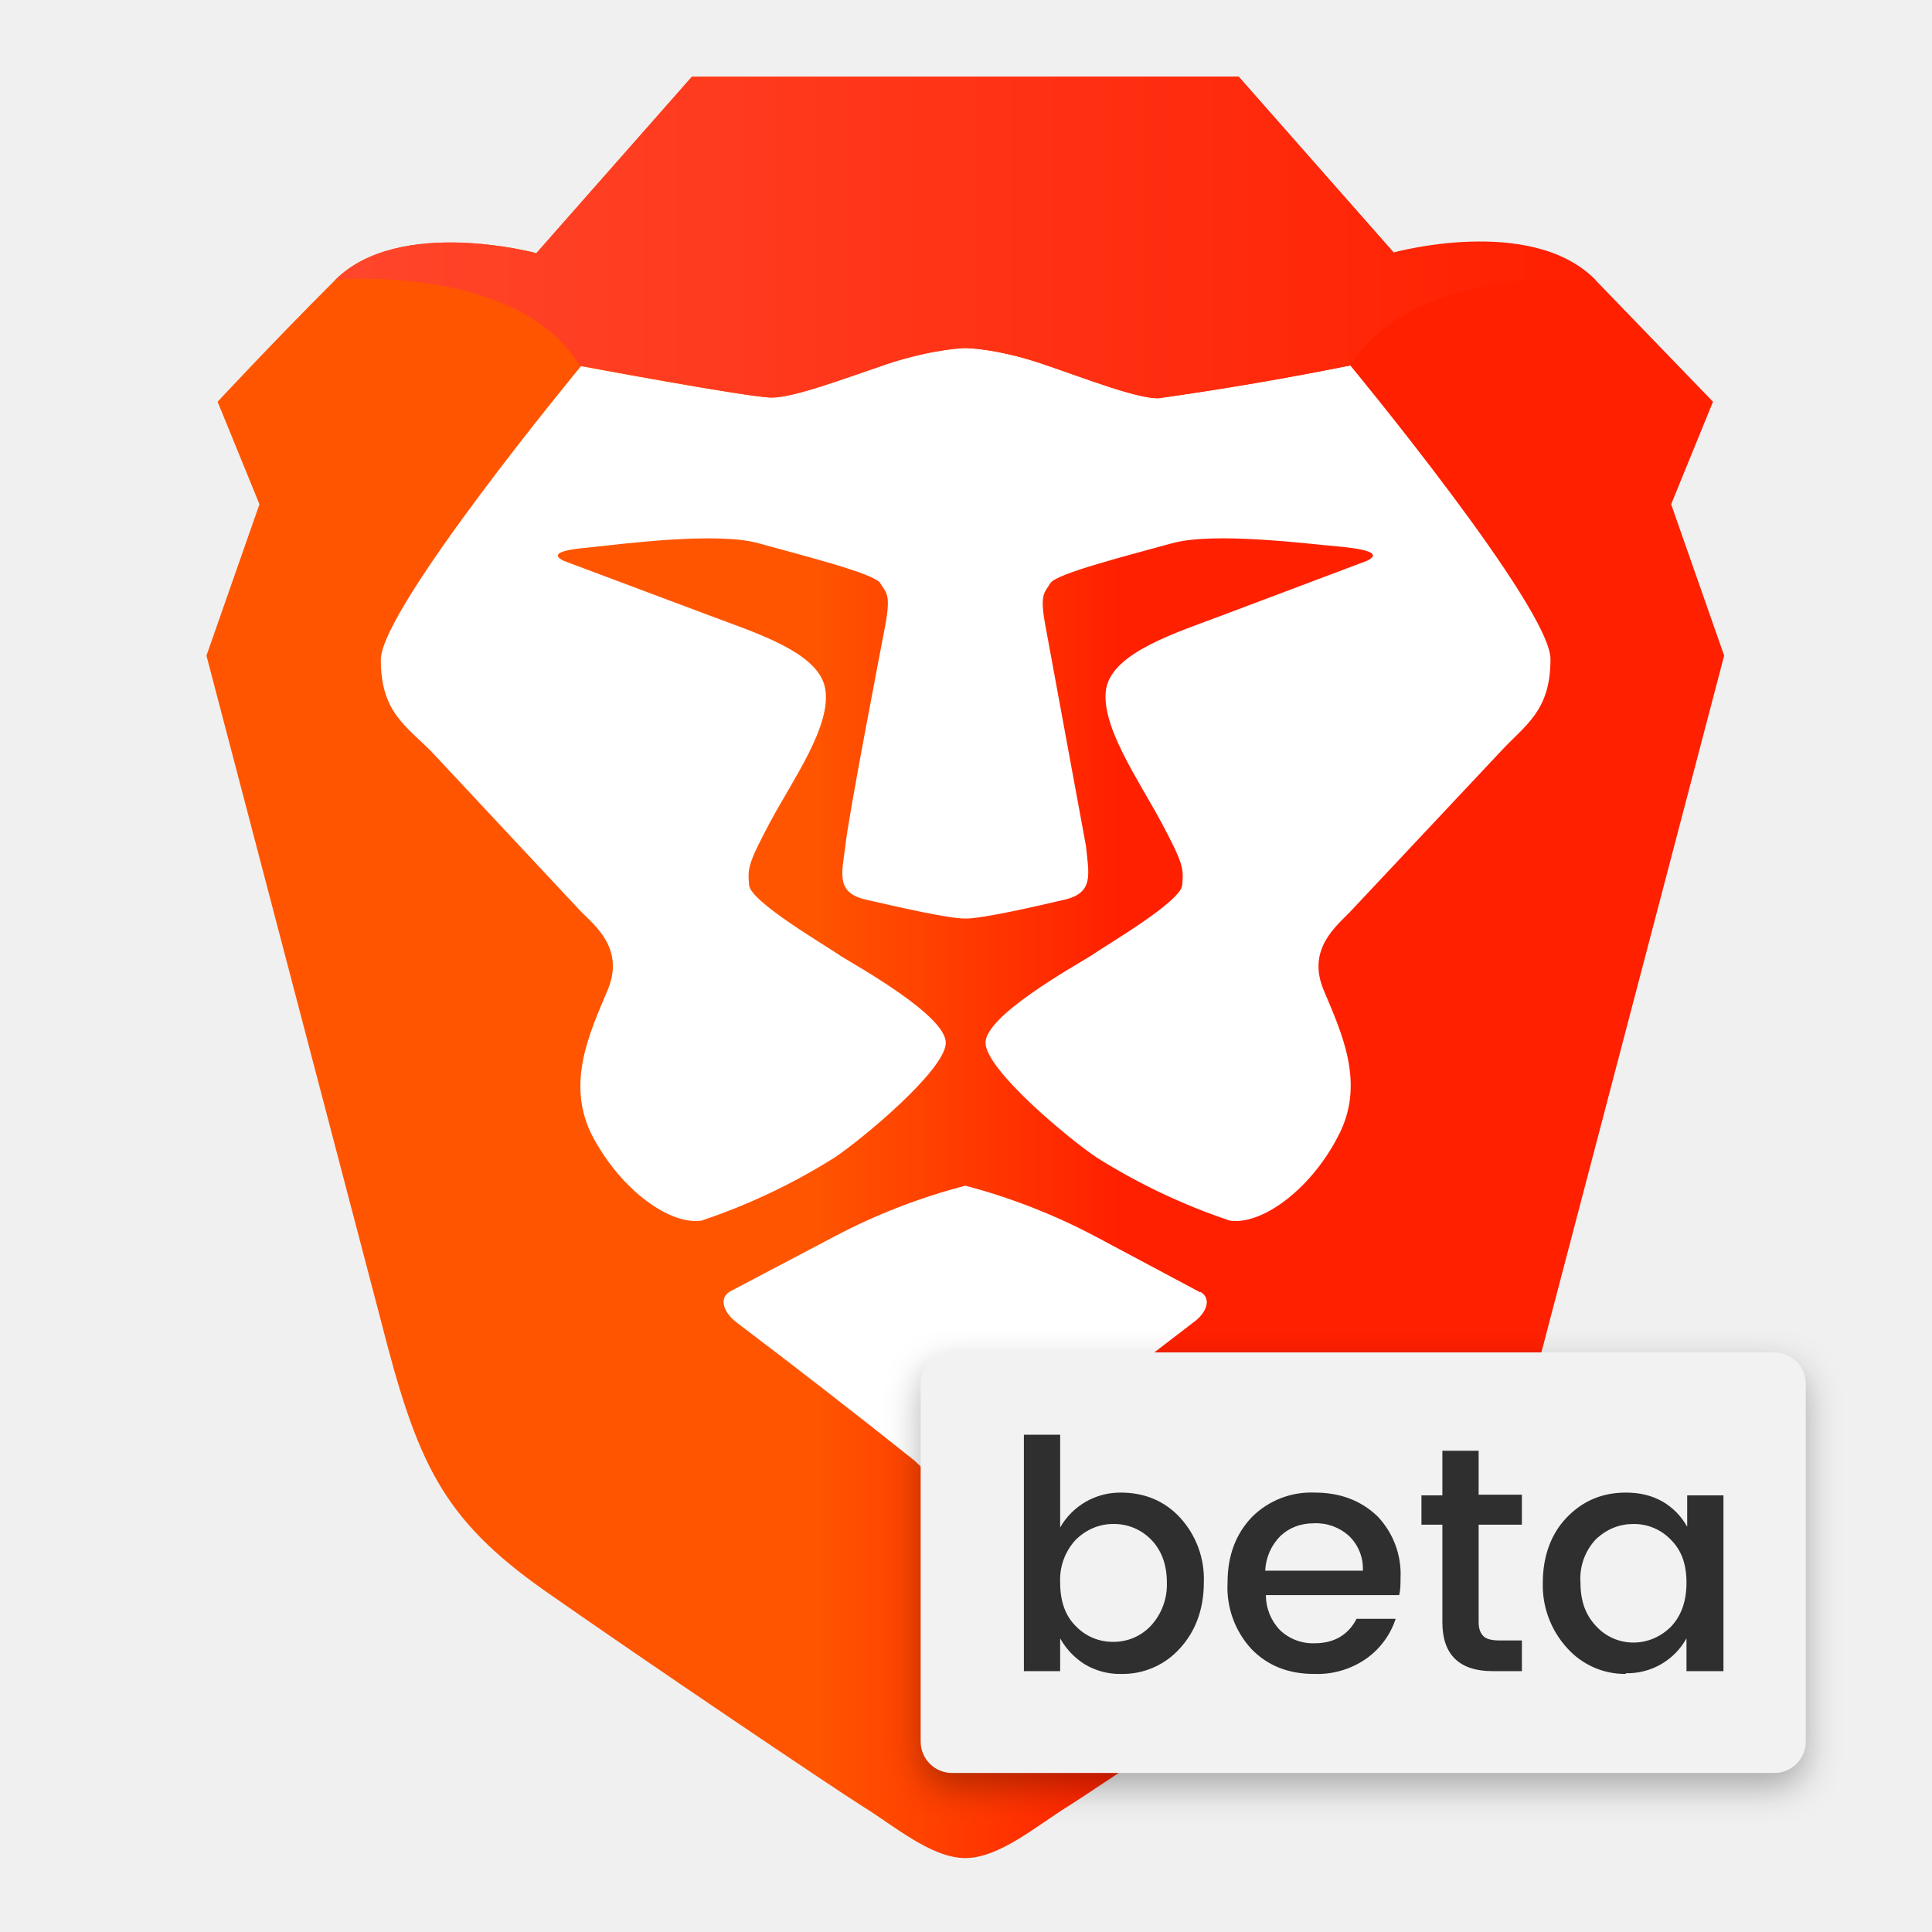
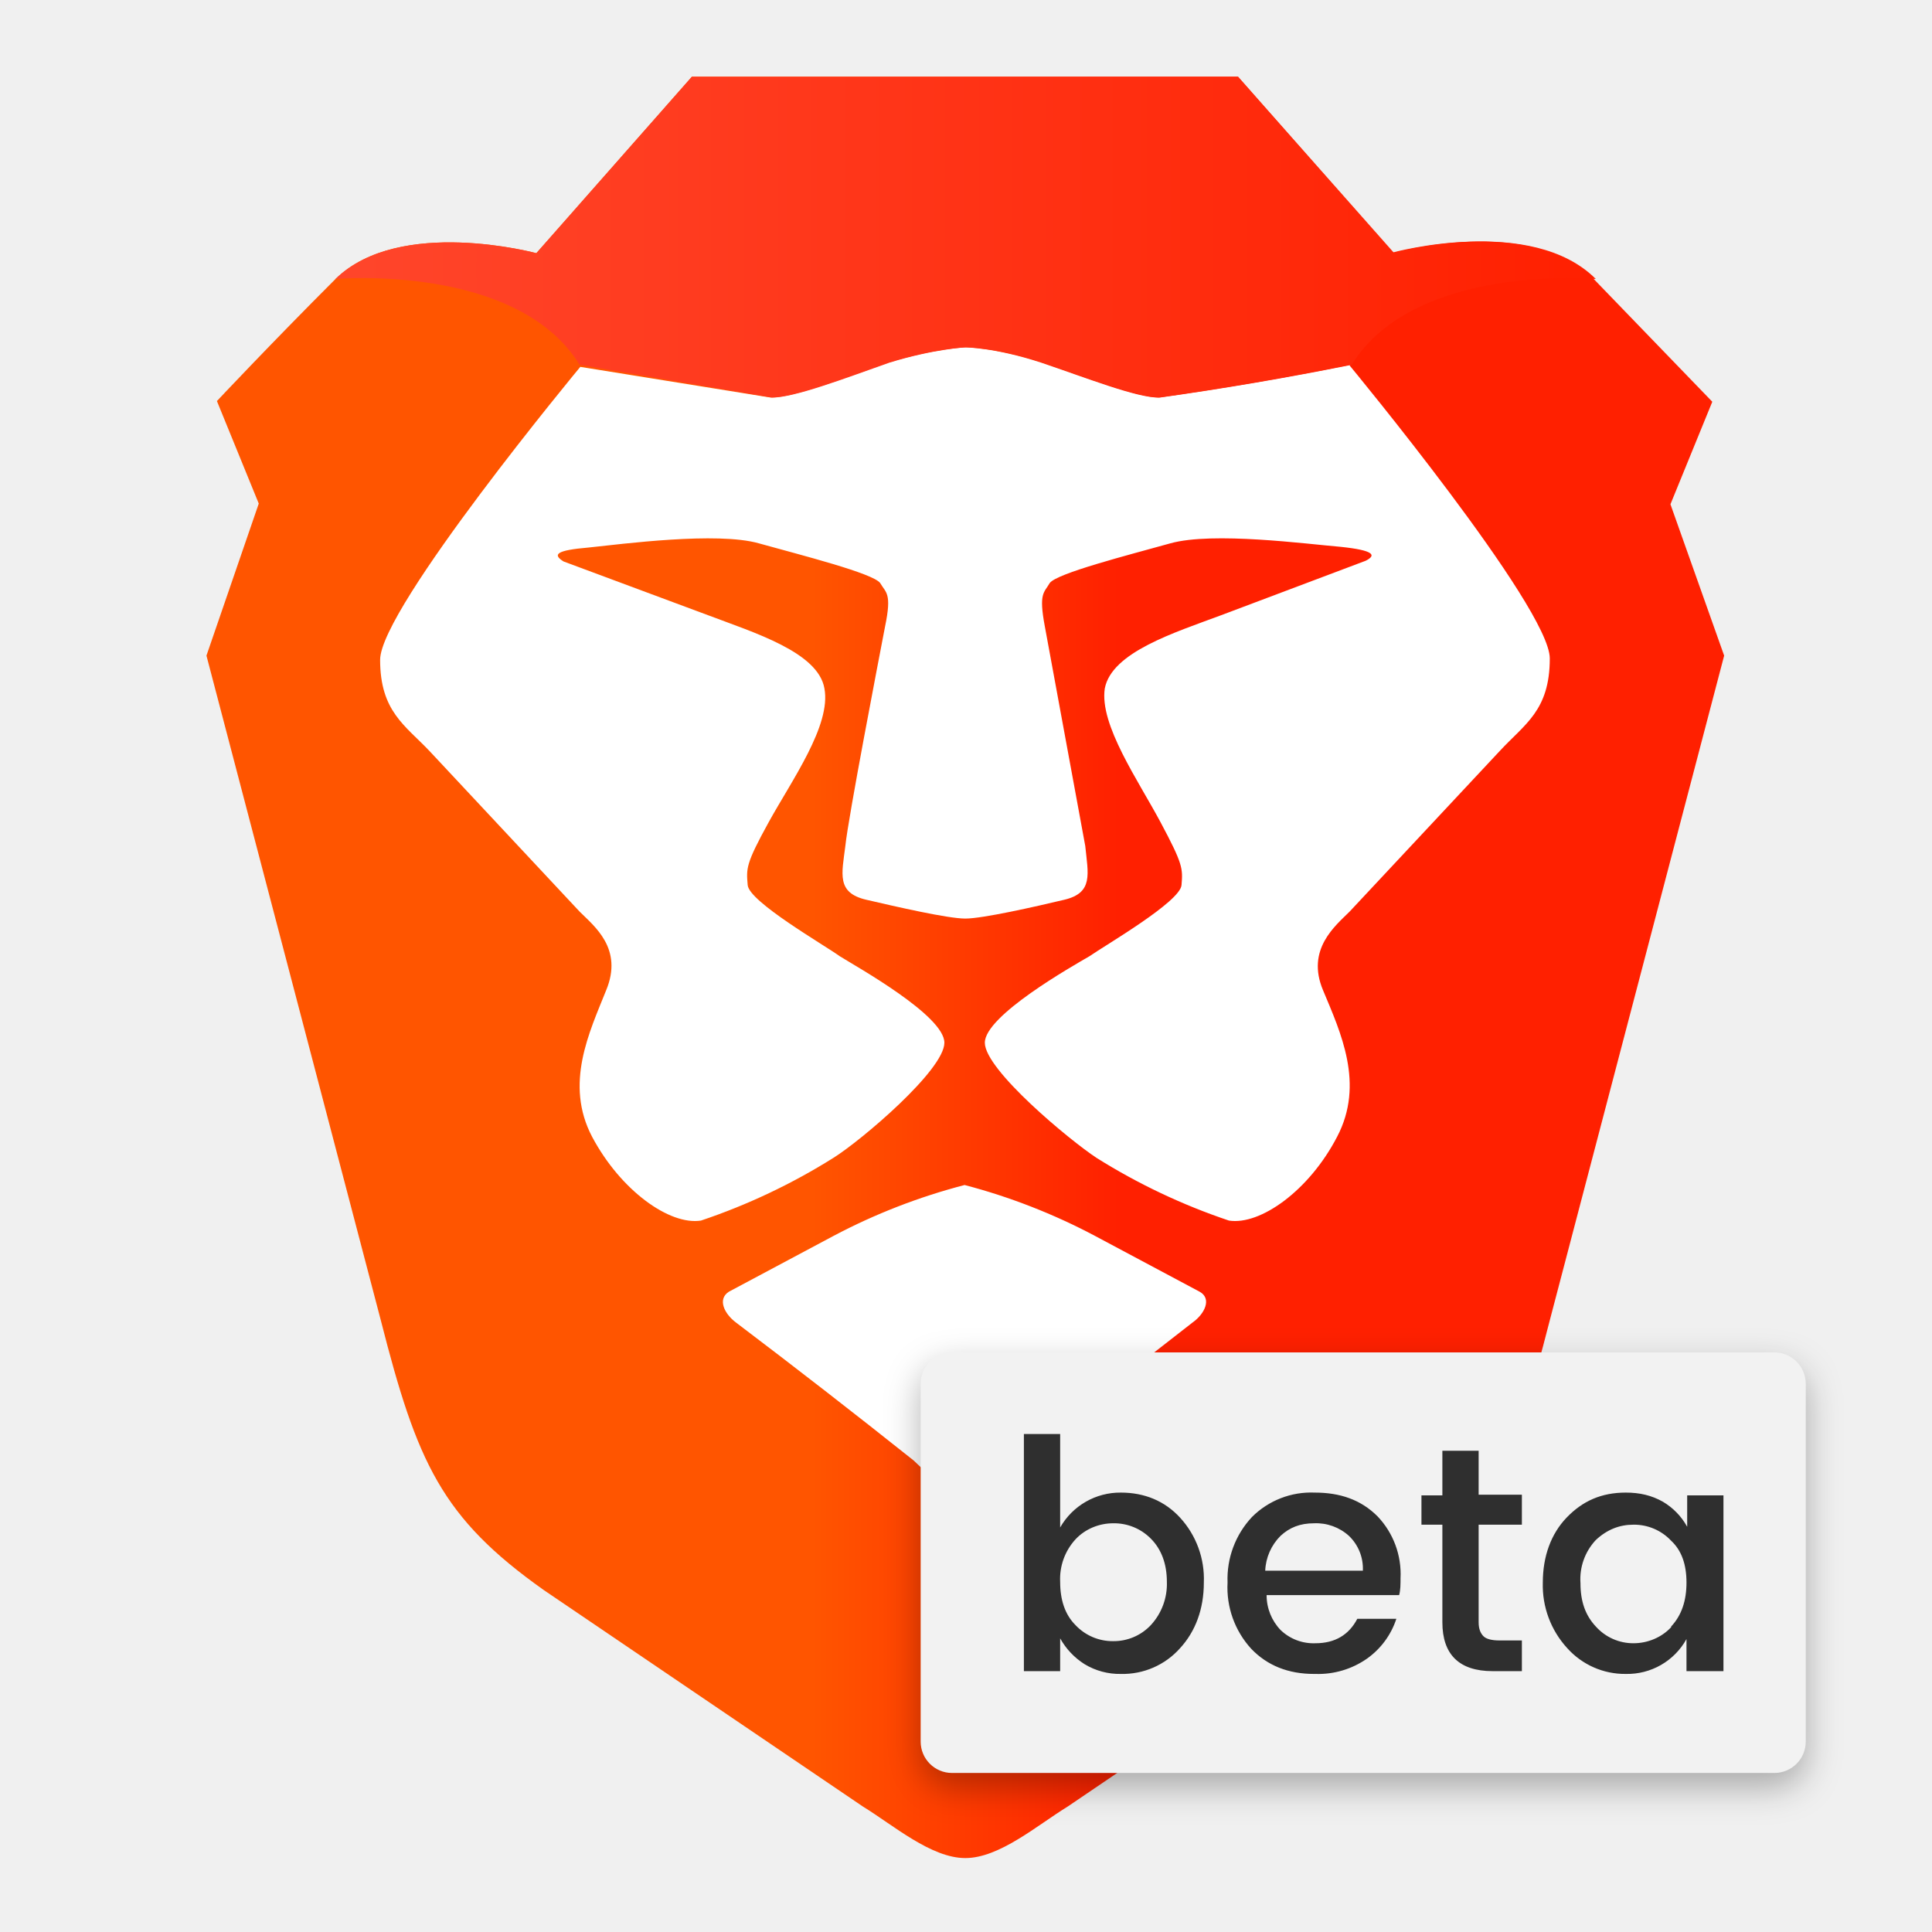
<svg xmlns="http://www.w3.org/2000/svg" xmlns:xlink="http://www.w3.org/1999/xlink" viewBox="-29.5 -11 277 277">
  <defs>
    <linearGradient id="a" y1="50.7%" y2="50.7%">
      <stop stop-color="#f50" offset="0" />
      <stop stop-color="#f50" offset=".4" />
      <stop stop-color="#ff2000" offset=".6" />
    </linearGradient>
    <linearGradient id="b" x1="2.1%" y1="50.7%" y2="50.7%">
      <stop stop-color="#ff452a" offset="0" />
      <stop stop-color="#ff2000" offset="1" />
    </linearGradient>
    <path id="c" d="M4.5 0h117.8a4.5 4.5 0 0 1 4.6 4.5v51.3a4.5 4.5 0 0 1-4.5 4.5H4.5A4.5 4.5 0 0 1 0 55.8V4.5A4.5 4.5 0 0 1 4.5 0z" />
    <filter id="d" x="-6.7%" y="-10.8%" width="113.4%" height="128.2%">
-       <feOffset dy="2" in="a" />
+       <feOffset dy="2" in="A" />
      <feGaussianBlur stdDeviation="2.5" />
      <feColorMatrix values="0 0 0 0 0 0 0 0 0 0 0 0 0 0 0 0 0 0 0.3 0" />
    </filter>
  </defs>
-   <path d="M210.1 61.3l6-14.7-17-17.6c-9.2-9.2-28.8-3.8-28.8-3.8L148.1 0H69.7L47.4 25.3S27.8 20 18.6 29.1C9.3 38.4 1.7 46.6 1.7 46.6l6 14.7L.1 83l25 95.3c5.2 20.4 8.7 28.3 23.4 38.7 14.7 10.3 41.4 28.3 45.7 31 4.4 2.7 9.8 7.4 14.7 7.4s10.3-4.7 14.7-7.4c4.3-2.7 31-20.7 45.7-31 14.7-10.4 18.2-18.3 23.4-38.7l25-95.3z" fill="url(#a)" />
-   <path d="M164.1 41.4s28.7 34.7 28.7 42.1c0 7.5-3.6 9.4-7.2 13.3l-21.5 22.9c-2 2.1-6.3 5.4-3.8 11.3 2.5 6 6.1 13.4 2 21-4 7.7-11 12.7-15.5 12a89 89 0 0 1-19-9c-3.8-2.5-16-12.6-16-16.5s12.6-10.9 15-12.4c2.3-1.6 13-7.8 13.2-10.2s.2-3-3-9-8.8-13.9-7.9-19.2c1-5.2 10.1-8 16.7-10.5l20.7-7.8c1.6-.8 1.2-1.5-3.6-2-4.8-.4-18.3-2.2-24.4-.5s-16.5 4.3-17.4 5.7c-.8 1.4-1.6 1.4-.7 6.2l5.8 31.5c.4 4 1.2 6.7-3.1 7.7s-11.7 2.7-14.2 2.7-9.8-1.7-14.2-2.7-3.5-3.7-3-7.7c.4-4 4.8-26.8 5.7-31.5.9-4.8.1-4.8-.7-6.2-.9-1.4-11.3-4-17.4-5.7-6-1.7-19.6.1-24.4.6-4.7.4-5.2 1.1-3.6 1.9l20.8 7.8c6.6 2.5 15.8 5.3 16.7 10.5 1 5.3-4.7 13.2-7.9 19.2s-3.2 6.6-3 9 10.9 8.6 13.2 10.2c2.4 1.5 15 8.5 15 12.4s-12.2 14-16 16.5a89 89 0 0 1-19 9c-4.5.7-11.5-4.3-15.6-12-4-7.6-.4-15 2.1-21 2.5-5.9-1.7-9.2-3.8-11.3l-21.5-23c-3.7-3.7-7.2-5.7-7.2-13.1s28.7-42.1 28.7-42.1S77.9 46 81.1 46s10.3-2.7 16.8-4.9c6.5-2.1 10.9-2.2 10.9-2.2s4.3 0 10.9 2.2c6.5 2.2 13.6 5 16.8 5a473 473 0 0 0 27.5-4.7zm-21.5 132.8c1.8 1.1.7 3.2-1 4.4-1.5 1.1-23.3 18-25.4 19.8-2.1 2-5.2 5-7.3 5s-5.2-3-7.3-5a1306 1306 0 0 0-25.5-19.8c-1.6-1.2-2.7-3.3-1-4.4l15-7.9a87 87 0 0 1 18.8-7.3 87 87 0 0 1 18.7 7.3l15 8z" fill="#fff" />
-   <path d="M170.4 25.3L148.1 0H69.7L47.4 25.3S27.8 20 18.6 29.1c0 0 26.1-2.3 35 12.3 0 0 24.3 4.6 27.6 4.6 3.2 0 10.3-2.7 16.8-4.9 6.5-2.1 10.9-2.2 10.9-2.2s4.3 0 10.9 2.2c6.5 2.2 13.6 5 16.8 5a473 473 0 0 0 27.5-4.7c9-14.6 35.1-12.3 35.1-12.3-9.2-9.2-28.8-3.8-28.8-3.8" fill="url(#b)" />
+   <path d="M210 61.3l6-14.7L199 29c-9.2-9.2-28.8-3.8-28.8-3.8L148 0H69.7L47.4 25.3S27.8 20 18.6 29c-9.3 9.3-17 17.5-17 17.5l6 14.7L.1 83l25 95.3c5.2 20.4 8.7 28.3 23.4 38.7l45.7 31c4.4 2.7 9.8 7.4 14.7 7.4s10.3-4.7 14.7-7.4l45.7-31c14.7-10.4 18.2-18.3 23.4-38.7l25-95.3z" fill="url(#a)" />
+   <path d="M164 41.4s28.7 34.7 28.7 42c0 7.5-3.6 9.4-7.2 13.3l-21.5 23c-2 2-6.3 5.4-3.8 11.3 2.5 6 6 13.4 2 21-4 7.7-11 12.7-15.5 12a89 89 0 0 1-19-9c-3.8-2.5-16-12.6-16-16.5s12.6-11 15-12.4c2.3-1.6 13-7.8 13.2-10.2s.2-3-3-9-8.8-14-8-19.2c1-5.2 10-8 16.7-10.5l20.7-7.8c1.6-.8 1.2-1.5-3.6-2-4.8-.4-18.3-2.2-24.4-.5S122 71.2 121 72.6c-.8 1.4-1.6 1.4-.7 6.2l5.8 31.5c.4 4 1.2 6.7-3 7.7s-11.7 2.7-14.2 2.7S99 119 94.7 118s-3.5-3.7-3-7.7c.4-4 4.8-26.8 5.7-31.5 1-4.8.1-4.8-.7-6.2-1-1.4-11.3-4-17.4-5.7-6-1.7-19.6.1-24.4.6-4.7.4-5.2 1-3.6 2L72 77.2c6.6 2.5 15.8 5.3 16.7 10.5 1 5.3-4.7 13.2-8 19.2s-3.2 6.6-3 9 11 8.6 13.2 10.2c2.4 1.5 15 8.5 15 12.4S94 152.5 90 155a89 89 0 0 1-19 9c-4.5.7-11.5-4.3-15.6-12-4-7.6-.4-15 2-21 2.5-6-1.7-9.2-3.8-11.3l-21.5-23C28.6 93 25 91 25 83.6s28.7-42 28.7-42L81 46c3.2 0 10.3-2.7 16.8-5 6.5-2 11-2.2 11-2.2s4.3 0 11 2.2c6.5 2.2 13.6 5 16.8 5a473 473 0 0 0 27.5-4.7zm-21.5 132.8c1.8 1 .7 3.2-1 4.4l-25.4 19.8c-2 2-5.2 5-7.3 5s-5.2-3-7.3-5a1306 1306 0 0 0-25.5-19.8c-1.6-1.2-2.7-3.3-1-4.4l15-8a87 87 0 0 1 18.8-7.3 87 87 0 0 1 18.7 7.3l15 8z" fill="#fff" />
+   <path d="M170.4 25.3L148 0H69.7L47.4 25.3S27.8 20 18.6 29c0 0 26-2.3 35 12.3L81.2 46c3.2 0 10.3-2.7 16.8-5 6.5-2 11-2.2 11-2.2s4.3 0 11 2.2c6.5 2.2 13.6 5 16.8 5a473 473 0 0 0 27.5-4.7c9-14.6 35-12.3 35-12.3-9.2-9.2-28.8-3.8-28.8-3.8" fill="url(#b)" />
  <g transform="translate(102.5 182.9)">
    <use filter="url(#d)" xlink:href="#c" />
    <use fill="#f2f2f2" xlink:href="#c" />
  </g>
-   <path d="M135.5 222.1a8.7 8.7 0 0 0 2.3-6.2c0-2.6-.8-4.7-2.3-6.2a7.4 7.4 0 0 0-5.4-2.2c-2 0-3.9.8-5.4 2.3a8.4 8.4 0 0 0-2.2 6.1c0 2.6.7 4.7 2.2 6.2a7.3 7.3 0 0 0 5.4 2.3 7.3 7.3 0 0 0 5.4-2.3zm-4.3-19.1c3.4 0 6.3 1.2 8.5 3.6a13 13 0 0 1 3.4 9.3c0 3.8-1.2 7-3.4 9.4a11 11 0 0 1-8.5 3.7 9.7 9.7 0 0 1-5.2-1.4 10.3 10.3 0 0 1-3.5-3.7v4.7h-5.2v-33.9h5.2V208a9.9 9.9 0 0 1 8.7-5zm27.7 26c-3.7 0-6.7-1.2-9-3.6a13 13 0 0 1-3.4-9.5c0-3.9 1.2-7 3.5-9.4a12 12 0 0 1 9-3.5c3.6 0 6.6 1.1 9 3.4a12 12 0 0 1 3.3 8.9c0 .8 0 1.7-.2 2.4H152a7.2 7.2 0 0 0 2 5 6.8 6.8 0 0 0 5 1.9c2.8 0 4.8-1.2 6-3.5h5.6a11.3 11.3 0 0 1-4.2 5.7 12.2 12.2 0 0 1-7.4 2.2zm7-14.8a6.5 6.5 0 0 0-2-5 7 7 0 0 0-5-1.8c-1.9 0-3.5.6-4.8 1.8a7.5 7.5 0 0 0-2.2 5zm22.8-6.6h-6.2v14c0 1 .3 1.6.7 2s1.2.6 2.3.6h3.2v4.4h-4.2c-4.8 0-7.2-2.4-7.2-7v-14h-3v-4.2h3V197h5.2v6.3h6.2v4.2zm21.4 14.6c1.5-1.6 2.2-3.7 2.2-6.3s-.7-4.6-2.2-6.1a7.3 7.3 0 0 0-5.4-2.3c-2 0-3.8.7-5.4 2.2a8.2 8.2 0 0 0-2.2 6.2c0 2.6.7 4.6 2.2 6.2a7.2 7.2 0 0 0 5.4 2.4c2 0 3.9-.8 5.4-2.3zm-6.5 6.8a11.1 11.1 0 0 1-8.4-3.7 13.3 13.3 0 0 1-3.5-9.4c0-3.8 1.2-7 3.4-9.3 2.3-2.4 5.1-3.6 8.5-3.6 2 0 3.7.4 5.3 1.3a9.5 9.5 0 0 1 3.5 3.6v-4.5h5.2v25.2h-5.3v-4.7a9.7 9.7 0 0 1-8.7 5z" fill="#2f2f2f" />
+   <path d="M135.5 222a8.7 8.7 0 0 0 2.3-6.2c0-2.6-.8-4.7-2.3-6.2a7.4 7.4 0 0 0-5.4-2.2c-2 0-4 .8-5.4 2.3a8.4 8.4 0 0 0-2.2 6.1c0 2.6.7 4.7 2.2 6.2a7.3 7.3 0 0 0 5.4 2.3 7.3 7.3 0 0 0 5.4-2.3zm-4.3-19c3.4 0 6.3 1.2 8.5 3.6a13 13 0 0 1 3.4 9.3c0 3.8-1.2 7-3.4 9.4a11 11 0 0 1-8.5 3.7 9.7 9.7 0 0 1-5.2-1.4 10.3 10.3 0 0 1-3.5-3.7v4.7h-5.2v-34h5.2V208a9.9 9.9 0 0 1 8.7-5zm27.7 26c-3.7 0-6.7-1.2-9-3.6a13 13 0 0 1-3.4-9.5 13 13 0 0 1 3.5-9.4 12 12 0 0 1 9-3.5c3.6 0 6.6 1 9 3.4a12 12 0 0 1 3.3 8.9c0 .8 0 1.7-.2 2.4h-19a7.2 7.2 0 0 0 2 5 6.8 6.8 0 0 0 5 1.9c2.8 0 4.8-1.2 6-3.5h5.6a11.3 11.3 0 0 1-4.2 5.7 12.2 12.2 0 0 1-7.4 2.2zm7-14.8a6.5 6.5 0 0 0-2-5 7 7 0 0 0-5-1.8c-2 0-3.5.6-4.8 1.8a7.5 7.5 0 0 0-2.2 5zm22.8-6.6h-6.2v14c0 1 .3 1.6.7 2s1.2.6 2.3.6h3.2v4.4h-4.2c-4.8 0-7.2-2.4-7.2-7v-14h-3v-4.2h3V197h5.2v6.3h6.2v4.2zm21.4 14.6c1.5-1.6 2.2-3.7 2.2-6.3s-.7-4.6-2.2-6a7.3 7.3 0 0 0-5.4-2.3c-2 0-3.8.7-5.4 2.2a8.2 8.2 0 0 0-2.2 6.2c0 2.6.7 4.6 2.2 6.2a7.2 7.2 0 0 0 5.4 2.4c2 0 4-.8 5.4-2.3zm-6.5 6.8a11.1 11.1 0 0 1-8.4-3.7 13.3 13.3 0 0 1-3.5-9.4c0-3.8 1.2-7 3.4-9.3 2.3-2.4 5-3.6 8.5-3.6 2 0 3.7.4 5.3 1.3a9.5 9.5 0 0 1 3.5 3.6v-4.5h5.2v25.2h-5.3V224a9.7 9.7 0 0 1-8.7 5z" fill="#2f2f2f" />
</svg>
